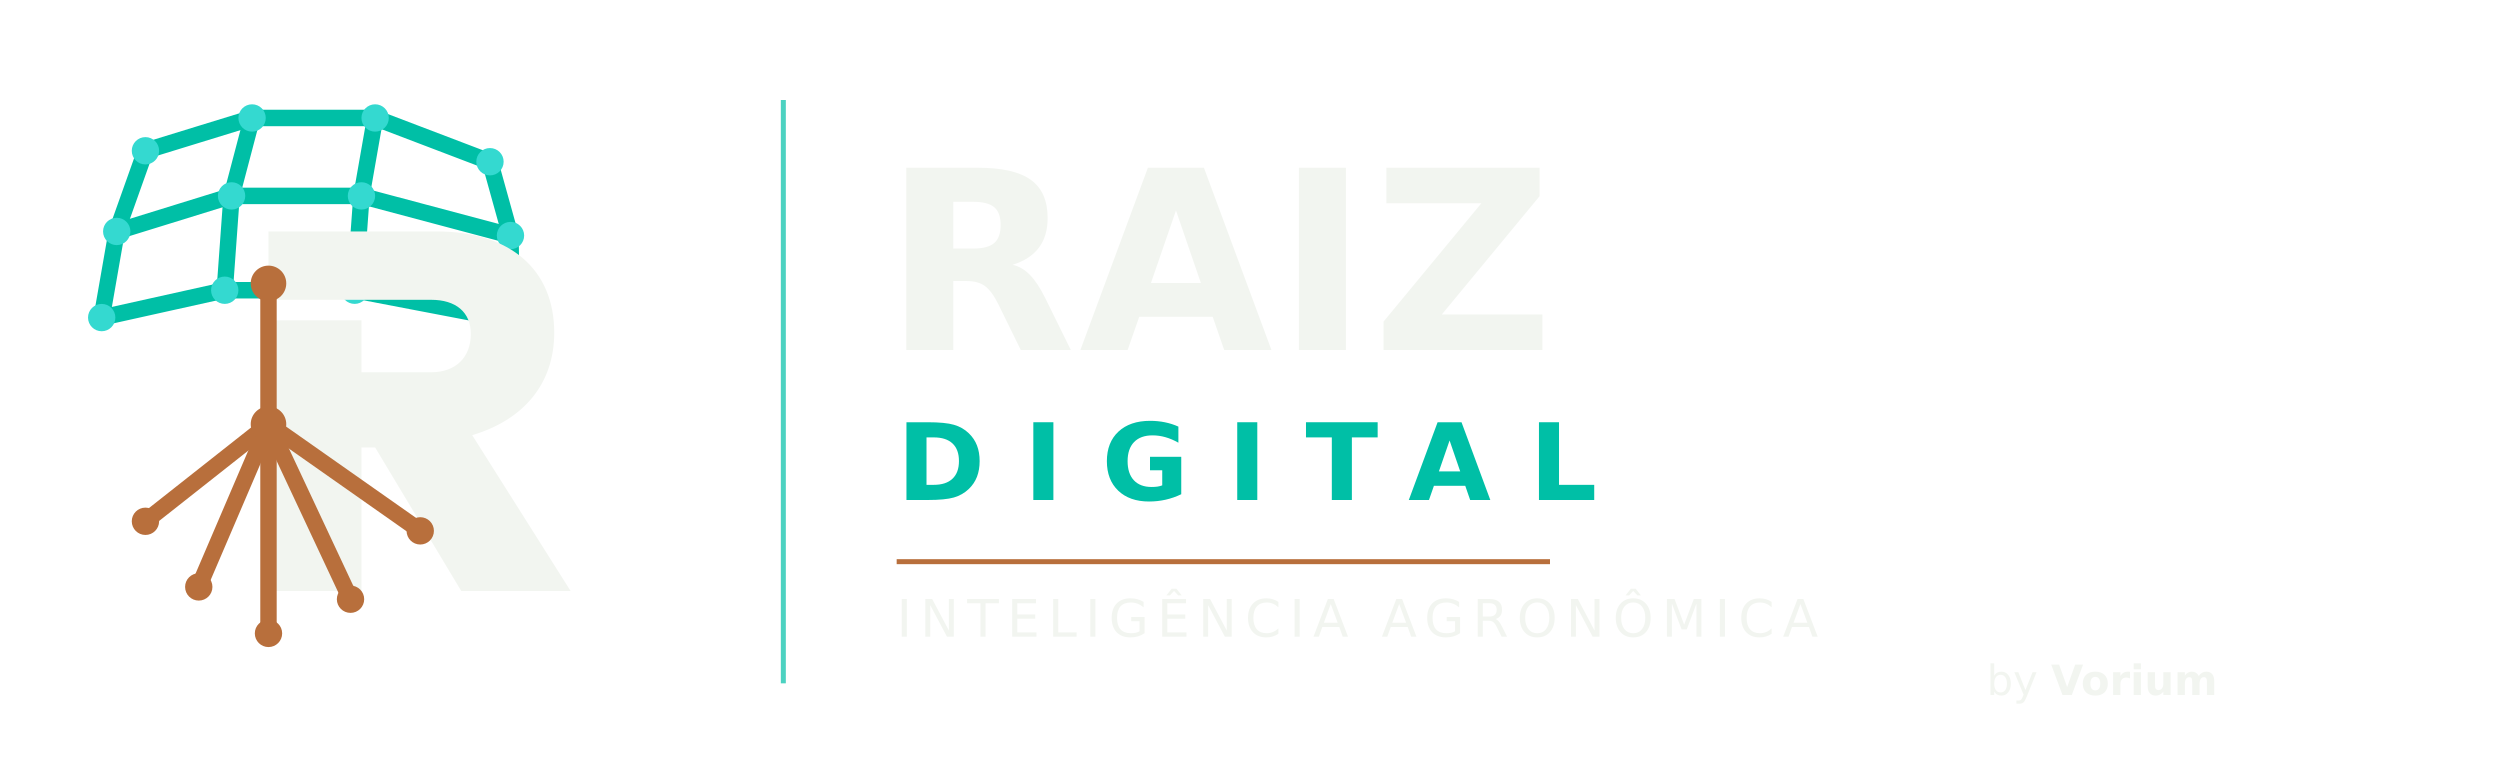
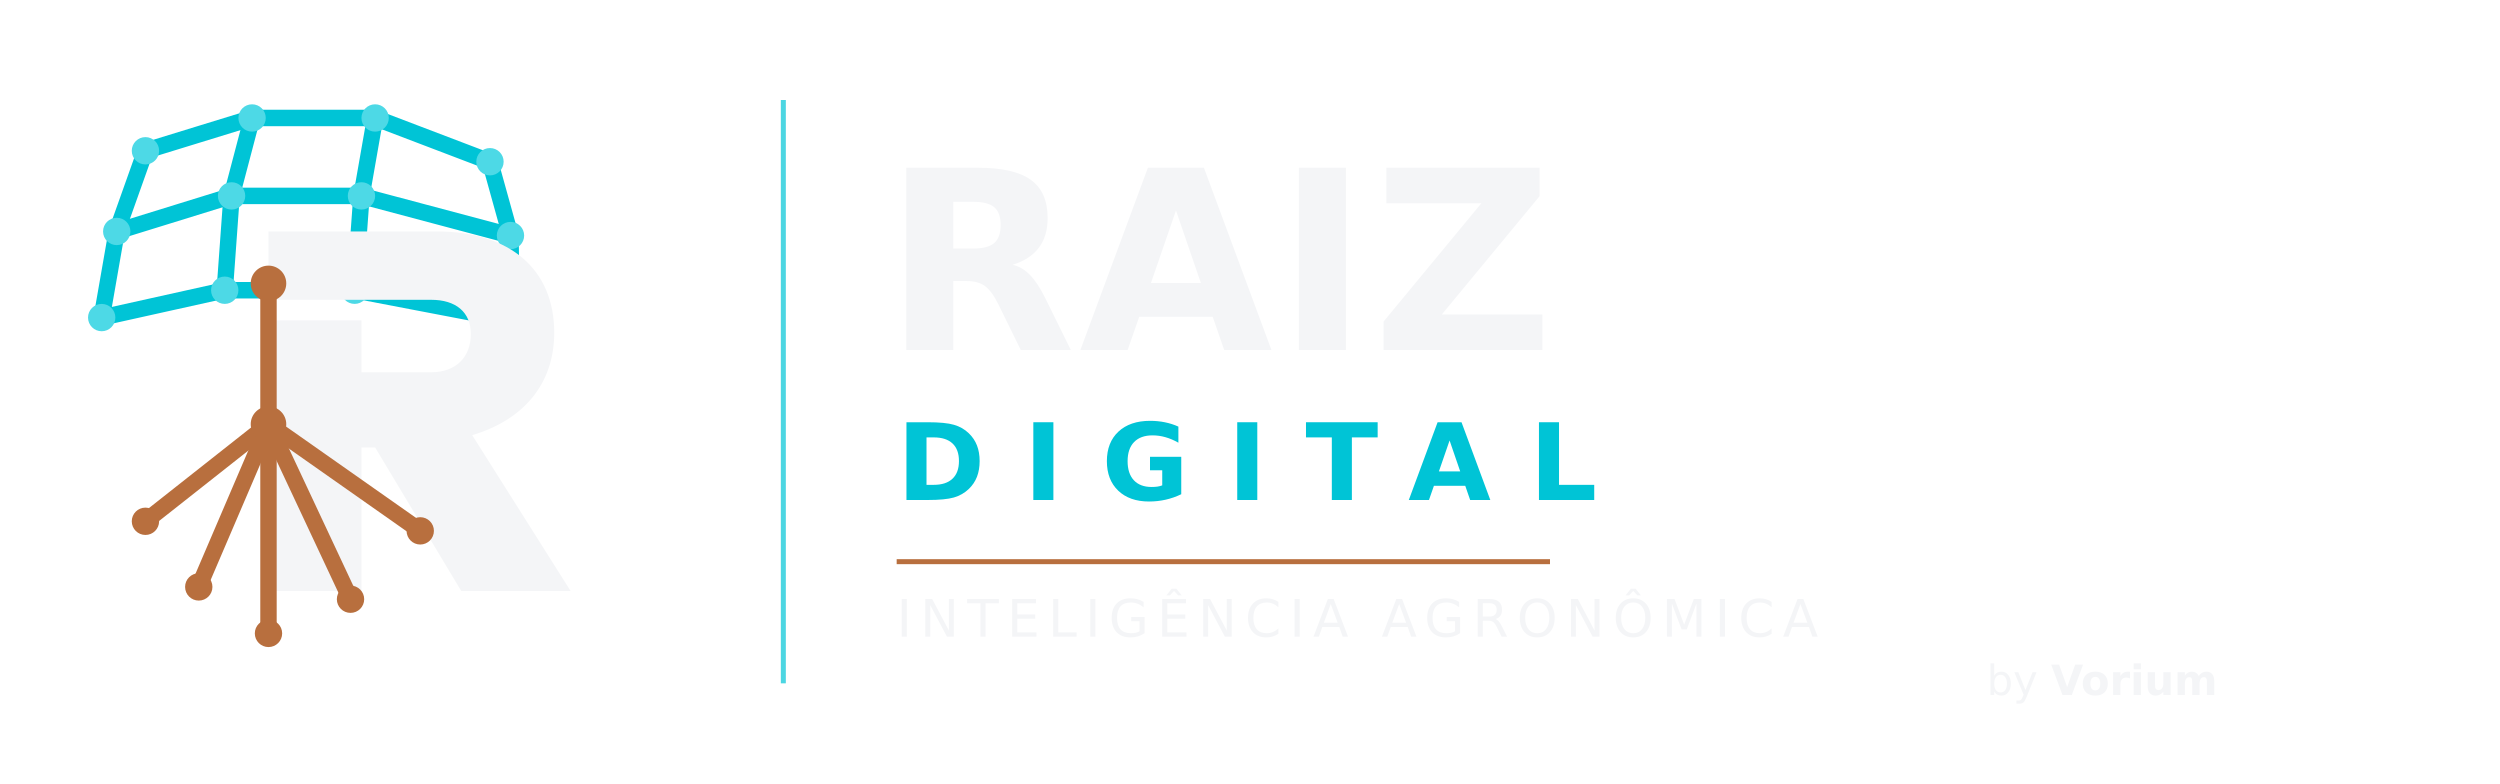
<svg xmlns="http://www.w3.org/2000/svg" viewBox="0 0 1500 470" role="img" aria-label="Logotipo Raiz Digital" version="1.1" id="svg18">
  <defs id="defs22" />
  <svg x="20" y="15" width="420" height="420" viewBox="0 0 512 512" id="image2">
-     <g fill="none" stroke="#00bfa6" stroke-width="12" stroke-linecap="round" stroke-linejoin="round">
+     <g fill="none" stroke="#00C4D6" stroke-width="12" stroke-linecap="round" stroke-linejoin="round">
      <path d="m 82,92 78,-24 h 90 l 84,32" />
      <path d="m 61,151 84,-26 h 95 l 109,29" />
      <path d="m 50,214 90,-20 h 95 l 115,22" />
      <path d="M 82,92 61,151 50,214" />
      <path d="m 160,68 -15,57 -5,69" />
      <path d="m 250,68 -10,57 -5,69" />
      <path d="m 334,100 15,54 1,62" />
    </g>
-     <g fill="#34d9d0">
+     <g fill="#4DD9E6">
      <path d="M 92,92 A 10,10 0 0 1 82,102 10,10 0 0 1 72,92 10,10 0 0 1 82,82 10,10 0 0 1 92,92 Z" />
      <path d="M 170,68 A 10,10 0 0 1 160,78 10,10 0 0 1 150,68 10,10 0 0 1 160,58 10,10 0 0 1 170,68 Z" />
      <path d="M 260,68 A 10,10 0 0 1 250,78 10,10 0 0 1 240,68 10,10 0 0 1 250,58 10,10 0 0 1 260,68 Z" />
      <path d="m 344,100 a 10,10 0 0 1 -10,10 10,10 0 0 1 -10,-10 10,10 0 0 1 10,-10 10,10 0 0 1 10,10 z" />
      <path d="M 71,151 A 10,10 0 0 1 61,161 10,10 0 0 1 51,151 10,10 0 0 1 61,141 10,10 0 0 1 71,151 Z" />
      <path d="m 155,125 a 10,10 0 0 1 -10,10 10,10 0 0 1 -10,-10 10,10 0 0 1 10,-10 10,10 0 0 1 10,10 z" />
      <path d="m 250,125 a 10,10 0 0 1 -10,10 10,10 0 0 1 -10,-10 10,10 0 0 1 10,-10 10,10 0 0 1 10,10 z" />
      <path d="m 359,154 a 10,10 0 0 1 -10,10 10,10 0 0 1 -10,-10 10,10 0 0 1 10,-10 10,10 0 0 1 10,10 z" />
      <path d="M 60,214 A 10,10 0 0 1 50,224 10,10 0 0 1 40,214 10,10 0 0 1 50,204 10,10 0 0 1 60,214 Z" />
      <path d="m 150,194 a 10,10 0 0 1 -10,10 10,10 0 0 1 -10,-10 10,10 0 0 1 10,-10 10,10 0 0 1 10,10 z" />
      <path d="m 245,194 a 10,10 0 0 1 -10,10 10,10 0 0 1 -10,-10 10,10 0 0 1 10,-10 10,10 0 0 1 10,10 z" />
      <path d="m 360,216 a 10,10 0 0 1 -10,10 10,10 0 0 1 -10,-10 10,10 0 0 1 10,-10 10,10 0 0 1 10,10 z" />
    </g>
-     <path fill="#F2F5F0" d="M172 151 H295 C349 151 381 179 381 225 C381 263 358 289 321 300 L393 414 H313 L250 309 H240 V414 H172 V216 H240 V254 H291 C309 254 320 243 320 226 C320 210 309 201 291 201 H172 Z" />
-     <g fill="none" stroke="#b86f3c" stroke-width="12" stroke-linecap="round" stroke-linejoin="round">
+     <path fill="#F4F5F7" d="M172 151 H295 C349 151 381 179 381 225 C381 263 358 289 321 300 L393 414 H313 L250 309 H240 V414 H172 V216 H240 V254 H291 C309 254 320 243 320 226 C320 210 309 201 291 201 H172 Z" />
+     <g fill="none" stroke="#B86F3E" stroke-width="12" stroke-linecap="round" stroke-linejoin="round">
      <path d="M 172,189 V 292" />
      <path d="M 172,292 82,363" />
      <path d="M 172,292 121,411" />
      <path d="M 172,292 V 445" />
      <path d="m 172,292 60,128" />
      <path d="m 172,292 111,78" />
    </g>
-     <g fill="#b86f3c">
+     <g fill="#B86F3E">
      <path d="m 185,189 a 13,13 0 0 1 -13,13 13,13 0 0 1 -13,-13 13,13 0 0 1 13,-13 13,13 0 0 1 13,13 z" />
      <path d="m 185,292 a 13,13 0 0 1 -13,13 13,13 0 0 1 -13,-13 13,13 0 0 1 13,-13 13,13 0 0 1 13,13 z" />
      <path d="M 92,363 A 10,10 0 0 1 82,373 10,10 0 0 1 72,363 10,10 0 0 1 82,353 10,10 0 0 1 92,363 Z" />
      <path d="m 131,411 a 10,10 0 0 1 -10,10 10,10 0 0 1 -10,-10 10,10 0 0 1 10,-10 10,10 0 0 1 10,10 z" />
      <path d="m 182,445 a 10,10 0 0 1 -10,10 10,10 0 0 1 -10,-10 10,10 0 0 1 10,-10 10,10 0 0 1 10,10 z" />
      <path d="m 242,420 a 10,10 0 0 1 -10,10 10,10 0 0 1 -10,-10 10,10 0 0 1 10,-10 10,10 0 0 1 10,10 z" />
      <path d="m 293,370 a 10,10 0 0 1 -10,10 10,10 0 0 1 -10,-10 10,10 0 0 1 10,-10 10,10 0 0 1 10,10 z" />
    </g>
  </svg>
-   <line x1="470" y1="60" x2="470" y2="410" stroke="#00BFA6" stroke-width="3" opacity="0.7" id="line4" />
-   <g aria-label="RAIZ" id="text6" style="font-weight:700;font-size:150px;font-family:'DejaVu Sans', Arial, sans-serif;letter-spacing:2;fill:#f2f5f0">
+   <line x1="470" y1="60" x2="470" y2="410" stroke="#00C4D6" stroke-width="3" opacity="0.7" id="line4" />
+   <g aria-label="RAIZ" id="text6" style="font-weight:700;font-size:150px;font-family:'DejaVu Sans', Arial, sans-serif;letter-spacing:2;fill:#F4F5F7">
    <path d="m 583.833,149.136 q 8.862,0 12.671,-3.296 3.882,-3.296 3.882,-10.84 0,-7.471 -3.882,-10.693 -3.809,-3.223 -12.671,-3.223 h -11.865 v 28.052 z m -11.865,19.482 V 210 H 543.77 V 100.649 h 43.066 q 21.606,0 31.641,7.251 10.107,7.251 10.107,22.925 0,10.84 -5.273,17.798 -5.2,6.958 -15.747,10.254 5.786,1.318 10.327,6.006 4.614,4.614 9.302,14.062 L 642.5,210 h -30.029 l -13.33,-27.173 q -4.028,-8.203 -8.203,-11.206 -4.102,-3.003 -10.986,-3.003 z" id="path64" />
    <path d="M 727.63,190.078 H 683.538 L 676.58,210 h -28.345 l 40.503,-109.351 h 33.618 L 762.859,210 h -28.345 z m -37.061,-20.288 h 29.956 l -14.941,-43.506 z" id="path66" />
    <path d="m 779.361,100.649 h 28.198 V 210 h -28.198 z" id="path68" />
    <path d="m 831.825,100.649 h 91.919 v 17.065 l -58.667,70.972 h 60.352 V 210 h -95.288 v -17.065 l 58.667,-70.972 H 831.825 Z" id="path70" />
  </g>
-   <g aria-label="DIGITAL" id="text8" style="font-weight:700;font-size:64px;font-family:'DejaVu Sans', Arial, sans-serif;letter-spacing:23;fill:#00bfa6">
+   <g aria-label="DIGITAL" id="text8" style="font-weight:700;font-size:64px;font-family:'DejaVu Sans', Arial, sans-serif;letter-spacing:23;fill:#00C4D6">
    <path d="m 555.906,262.438 v 28.469 h 4.312 q 7.375,0 11.25,-3.656 3.906,-3.656 3.906,-10.625 0,-6.938 -3.875,-10.562 -3.875,-3.625 -11.281,-3.625 z M 543.875,253.344 h 12.688 q 10.625,0 15.812,1.531 5.219,1.5 8.938,5.125 3.281,3.156 4.875,7.281 1.594,4.125 1.594,9.344 0,5.281 -1.594,9.438 -1.594,4.125 -4.875,7.281 -3.75,3.625 -9,5.156 -5.25,1.5 -15.75,1.5 H 543.875 Z" id="path73" />
    <path d="m 620,253.344 h 12.031 V 300 H 620 Z" id="path75" />
    <path d="m 708.75,296.531 q -4.5,2.188 -9.344,3.281 -4.844,1.094 -10,1.094 -11.656,0 -18.469,-6.5 -6.812,-6.531 -6.812,-17.688 0,-11.281 6.938,-17.75 6.938,-6.469 19,-6.469 4.656,0 8.906,0.875 4.281,0.875 8.062,2.594 v 9.656 q -3.906,-2.219 -7.781,-3.312 -3.844,-1.094 -7.719,-1.094 -7.188,0 -11.094,4.031 -3.875,4 -3.875,11.469 0,7.406 3.75,11.438 3.75,4.031 10.656,4.031 1.875,0 3.469,-0.219 1.625,-0.25 2.906,-0.75 v -9.062 H 690 v -8.062 h 18.75 z" id="path77" />
    <path d="M 742.344,253.344 H 754.375 V 300 h -12.031 z" id="path79" />
    <path d="m 783.594,253.344 h 43 v 9.094 H 811.125 V 300 h -12.031 v -37.562 h -15.5 z" id="path81" />
    <path d="m 879.156,291.5 h -18.812 L 857.375,300 h -12.094 l 17.281,-46.656 h 14.344 L 894.188,300 h -12.094 z m -15.812,-8.656 H 876.125 l -6.375,-18.562 z" id="path83" />
    <path d="m 923.375,253.344 h 12.031 v 37.562 h 21.125 V 300 H 923.375 Z" id="path85" />
  </g>
-   <line x1="538" y1="337" x2="930" y2="337" stroke="#B86F3C" stroke-width="3" id="line10" />
-   <g aria-label="INTELIGÊNCIA AGRONÔMICA" id="text12" style="font-weight:500;font-size:31px;font-family:'DejaVu Sans', Arial, sans-serif;letter-spacing:5;fill:#f2f5f0">
+   <line x1="538" y1="337" x2="930" y2="337" stroke="#B86F3E" stroke-width="3" id="line10" />
+   <g aria-label="INTELIGÊNCIA AGRONÔMICA" id="text12" style="font-weight:500;font-size:31px;font-family:'DejaVu Sans', Arial, sans-serif;letter-spacing:5;fill:#F4F5F7">
    <path d="m 541.042,359.401 h 3.058 V 382 h -3.058 z" id="path88" />
    <path d="m 555.185,359.401 h 4.117 l 10.021,18.906 v -18.906 h 2.967 V 382 h -4.117 l -10.021,-18.906 V 382 h -2.967 z" id="path90" />
    <path d="m 580.241,359.401 h 19.118 v 2.573 h -8.022 V 382 h -3.073 v -20.026 h -8.022 z" id="path92" />
    <path d="m 607.311,359.401 h 14.289 v 2.573 h -11.231 v 6.69 h 10.762 v 2.573 h -10.762 v 8.189 h 11.504 V 382 h -14.562 z" id="path94" />
    <path d="m 631.897,359.401 h 3.058 v 20.026 h 11.004 V 382 h -14.062 z" id="path96" />
    <path d="m 654.168,359.401 h 3.058 V 382 h -3.058 z" id="path98" />
    <path d="m 683.72,378.776 v -6.07 h -4.995 v -2.513 h 8.022 v 9.703 q -1.771,1.256 -3.905,1.907 -2.134,0.636 -4.556,0.636 -5.298,0 -8.295,-3.088 -2.982,-3.103 -2.982,-8.628 0,-5.54 2.982,-8.628 2.997,-3.103 8.295,-3.103 2.21,0 4.193,0.545 1.998,0.545 3.678,1.604 v 3.254 q -1.695,-1.438 -3.603,-2.165 -1.907,-0.727 -4.011,-0.727 -4.147,0 -6.236,2.316 -2.074,2.316 -2.074,6.902 0,4.571 2.074,6.887 2.089,2.316 6.236,2.316 1.62,0 2.891,-0.272 1.271,-0.288 2.286,-0.878 z" id="path100" />
    <path d="m 697.333,359.401 h 14.289 v 2.573 h -11.231 v 6.69 h 10.762 v 2.573 h -10.762 v 8.189 h 11.504 V 382 h -14.562 z m 5.676,-6.176 h 2.846 l 3.194,4.026 h -2.104 l -2.513,-2.694 -2.513,2.694 h -2.104 z" id="path102" />
    <path d="m 721.92,359.401 h 4.117 l 10.021,18.906 v -18.906 h 2.967 V 382 h -4.117 L 724.887,363.094 V 382 h -2.967 z" id="path104" />
    <path d="m 767.032,361.142 v 3.224 q -1.544,-1.438 -3.3,-2.149 -1.741,-0.711 -3.708,-0.711 -3.875,0 -5.934,2.376 -2.059,2.361 -2.059,6.842 0,4.465 2.059,6.842 2.059,2.361 5.934,2.361 1.968,0 3.708,-0.711 1.756,-0.711 3.3,-2.149 v 3.194 q -1.605,1.09 -3.406,1.635 -1.786,0.545 -3.784,0.545 -5.131,0 -8.083,-3.133 -2.952,-3.148 -2.952,-8.583 0,-5.449 2.952,-8.583 2.952,-3.148 8.083,-3.148 2.028,0 3.814,0.545 1.801,0.53 3.375,1.604 z" id="path106" />
    <path d="m 776.755,359.401 h 3.058 V 382 h -3.058 z" id="path108" />
    <path d="m 798.451,362.413 -4.147,11.247 h 8.31 z m -1.726,-3.012 h 3.466 L 808.804,382 h -3.179 l -2.059,-5.797 H 793.38 L 791.321,382 h -3.224 z" id="path110" />
    <path d="m 839.511,362.413 -4.147,11.247 h 8.31 z m -1.726,-3.012 h 3.466 L 849.865,382 h -3.179 l -2.059,-5.797 H 834.44 L 832.382,382 h -3.224 z" id="path112" />
    <path d="m 873.029,378.776 v -6.07 h -4.995 v -2.513 h 8.022 v 9.703 q -1.771,1.256 -3.905,1.907 -2.134,0.636 -4.556,0.636 -5.298,0 -8.295,-3.088 -2.982,-3.103 -2.982,-8.628 0,-5.54 2.982,-8.628 2.997,-3.103 8.295,-3.103 2.21,0 4.193,0.545 1.998,0.545 3.678,1.604 v 3.254 q -1.695,-1.438 -3.603,-2.165 -1.907,-0.727 -4.011,-0.727 -4.147,0 -6.236,2.316 -2.074,2.316 -2.074,6.902 0,4.571 2.074,6.887 2.089,2.316 6.236,2.316 1.62,0 2.891,-0.272 1.271,-0.288 2.286,-0.878 z" id="path114" />
    <path d="m 897.358,371.404 q 0.984,0.333 1.907,1.423 0.938,1.09 1.877,2.997 L 904.246,382 h -3.285 l -2.891,-5.797 q -1.12,-2.271 -2.18,-3.012 -1.044,-0.742 -2.861,-0.742 h -3.33 V 382 h -3.058 v -22.599 h 6.902 q 3.875,0 5.782,1.62 1.907,1.62 1.907,4.889 0,2.134 -0.999,3.542 -0.984,1.408 -2.876,1.953 z m -7.659,-9.491 v 8.022 h 3.845 q 2.21,0 3.33,-1.014 1.135,-1.029 1.135,-3.012 0,-1.983 -1.135,-2.982 -1.12,-1.014 -3.33,-1.014 z" id="path116" />
    <path d="m 922.354,361.475 q -3.33,0 -5.298,2.482 -1.953,2.482 -1.953,6.766 0,4.269 1.953,6.751 1.968,2.482 5.298,2.482 3.33,0 5.268,-2.482 1.953,-2.482 1.953,-6.751 0,-4.284 -1.953,-6.766 -1.938,-2.482 -5.268,-2.482 z m 0,-2.482 q 4.753,0 7.599,3.194 2.846,3.179 2.846,8.537 0,5.343 -2.846,8.537 -2.846,3.179 -7.599,3.179 -4.768,0 -7.629,-3.179 -2.846,-3.179 -2.846,-8.537 0,-5.358 2.846,-8.537 2.861,-3.194 7.629,-3.194 z" id="path118" />
    <path d="m 942.582,359.401 h 4.117 l 10.021,18.906 v -18.906 h 2.967 V 382 h -4.117 L 945.548,363.094 V 382 h -2.967 z" id="path120" />
    <path d="m 979.944,361.475 q -3.33,0 -5.298,2.482 -1.953,2.482 -1.953,6.766 0,4.269 1.953,6.751 1.968,2.482 5.298,2.482 3.33,0 5.268,-2.482 1.953,-2.482 1.953,-6.751 0,-4.284 -1.953,-6.766 -1.938,-2.482 -5.268,-2.482 z m 0,-2.482 q 4.753,0 7.599,3.194 2.846,3.179 2.846,8.537 0,5.343 -2.846,8.537 -2.846,3.179 -7.599,3.179 -4.768,0 -7.629,-3.179 -2.846,-3.179 -2.846,-8.537 0,-5.358 2.846,-8.537 2.861,-3.194 7.629,-3.194 z M 978.521,353.225 h 2.846 l 3.194,4.026 h -2.104 l -2.513,-2.694 -2.513,2.694 h -2.104 z" id="path122" />
    <path d="m 1000.171,359.401 h 4.556 l 5.767,15.379 5.797,-15.379 h 4.556 V 382 h -2.982 v -19.844 l -5.828,15.5 h -3.073 l -5.828,-15.5 V 382 h -2.967 z" id="path124" />
    <path d="m 1031.918,359.401 h 3.058 V 382 h -3.058 z" id="path126" />
    <path d="m 1062.983,361.142 v 3.224 q -1.544,-1.438 -3.3,-2.149 -1.741,-0.711 -3.708,-0.711 -3.875,0 -5.934,2.376 -2.059,2.361 -2.059,6.842 0,4.465 2.059,6.842 2.059,2.361 5.934,2.361 1.968,0 3.708,-0.711 1.756,-0.711 3.3,-2.149 v 3.194 q -1.605,1.09 -3.406,1.635 -1.786,0.545 -3.784,0.545 -5.131,0 -8.083,-3.133 -2.952,-3.148 -2.952,-8.583 0,-5.449 2.952,-8.583 2.952,-3.148 8.083,-3.148 2.028,0 3.814,0.545 1.801,0.53 3.376,1.604 z" id="path128" />
    <path d="m 1080.259,362.413 -4.147,11.247 h 8.31 z m -1.726,-3.012 H 1082 L 1090.613,382 h -3.179 l -2.059,-5.797 h -10.187 L 1073.13,382 h -3.224 z" id="path130" />
  </g>
-   <g aria-label="by Vorium" id="text16" style="font-size:25px;font-family:'DejaVu Sans', Arial, sans-serif;fill:#f2f5f0">
+   <g aria-label="by Vorium" id="text16" style="font-size:25px;font-family:'DejaVu Sans', Arial, sans-serif;fill:#F4F5F7">
    <path d="m 1204.17,410.176 q 0,-2.478 -1.025,-3.882 -1.013,-1.416 -2.795,-1.416 -1.782,0 -2.808,1.416 -1.013,1.404 -1.013,3.882 0,2.478 1.013,3.894 1.025,1.404 2.808,1.404 1.782,0 2.795,-1.404 1.025,-1.416 1.025,-3.894 z m -7.642,-4.773 q 0.708,-1.221 1.782,-1.807 1.087,-0.598 2.588,-0.598 2.49,0 4.041,1.978 1.562,1.978 1.562,5.2 0,3.223 -1.562,5.2 -1.55,1.978 -4.041,1.978 -1.501,0 -2.588,-0.586 -1.074,-0.598 -1.782,-1.819 V 417 h -2.258 v -18.994 h 2.258 z" id="path133" />
    <path d="m 1215.914,418.27 q -0.952,2.441 -1.855,3.186 -0.903,0.745 -2.417,0.745 h -1.794 v -1.88 h 1.318 q 0.928,0 1.44,-0.439 0.513,-0.439 1.135,-2.075 l 0.403,-1.025 -5.53,-13.452 h 2.38 l 4.272,10.693 4.272,-10.693 h 2.38 z" id="path135" />
    <path d="m 1230.733,398.775 h 4.724 l 4.834,13.452 4.822,-13.452 h 4.724 L 1243.086,417 h -5.603 z" style="font-weight:700" id="path137" />
    <path d="m 1257.198,406.124 q -1.453,0 -2.222,1.05 -0.757,1.038 -0.757,3.003 0,1.965 0.757,3.015 0.769,1.038 2.222,1.038 1.428,0 2.185,-1.038 0.757,-1.05 0.757,-3.015 0,-1.965 -0.757,-3.003 -0.757,-1.05 -2.185,-1.05 z m 0,-3.125 q 3.528,0 5.505,1.904 1.99,1.904 1.99,5.273 0,3.369 -1.99,5.273 -1.978,1.904 -5.505,1.904 -3.54,0 -5.542,-1.904 -1.99,-1.904 -1.99,-5.273 0,-3.369 1.99,-5.273 2.002,-1.904 5.542,-1.904 z" style="font-weight:700" id="path139" />
    <path d="m 1278.023,407.051 q -0.574,-0.269 -1.147,-0.391 -0.561,-0.134 -1.135,-0.134 -1.685,0 -2.6,1.086 -0.903,1.074 -0.903,3.088 V 417 h -4.37 v -13.672 h 4.37 v 2.246 q 0.842,-1.343 1.929,-1.953 1.099,-0.623 2.624,-0.623 0.22,0 0.476,0.024 0.256,0.012 0.745,0.073 z" style="font-weight:700" id="path141" />
    <path d="m 1280.196,403.328 h 4.37 V 417 h -4.37 z m 0,-5.322 h 4.37 v 3.564 h -4.37 z" style="font-weight:700" id="path143" />
    <path d="m 1288.619,411.678 v -8.35 h 4.394 v 1.367 q 0,1.111 -0.012,2.795 -0.012,1.672 -0.012,2.234 0,1.648 0.085,2.38 0.085,0.72 0.293,1.05 0.269,0.427 0.696,0.659 0.439,0.232 1.001,0.232 1.367,0 2.148,-1.05 0.781,-1.05 0.781,-2.917 v -6.75 h 4.37 V 417 h -4.37 v -1.978 q -0.989,1.196 -2.1,1.77 -1.099,0.562 -2.429,0.562 -2.368,0 -3.613,-1.453 -1.233,-1.453 -1.233,-4.224 z" style="font-weight:700" id="path145" />
    <path d="m 1319.234,405.599 q 0.83,-1.27 1.965,-1.929 1.147,-0.671 2.515,-0.671 2.356,0 3.589,1.453 1.233,1.453 1.233,4.224 V 417 h -4.394 v -7.129 q 0.012,-0.159 0.012,-0.33 0.012,-0.171 0.012,-0.488 0,-1.453 -0.427,-2.1 -0.427,-0.659 -1.379,-0.659 -1.245,0 -1.929,1.025 -0.671,1.025 -0.696,2.966 V 417 h -4.395 v -7.129 q 0,-2.271 -0.391,-2.917 -0.391,-0.659 -1.392,-0.659 -1.257,0 -1.941,1.038 -0.684,1.025 -0.684,2.942 V 417 h -4.394 v -13.672 h 4.394 v 2.002 q 0.806,-1.16 1.843,-1.746 1.05,-0.586 2.307,-0.586 1.416,0 2.502,0.684 1.087,0.684 1.648,1.917 z" style="font-weight:700" id="path147" />
  </g>
</svg>
